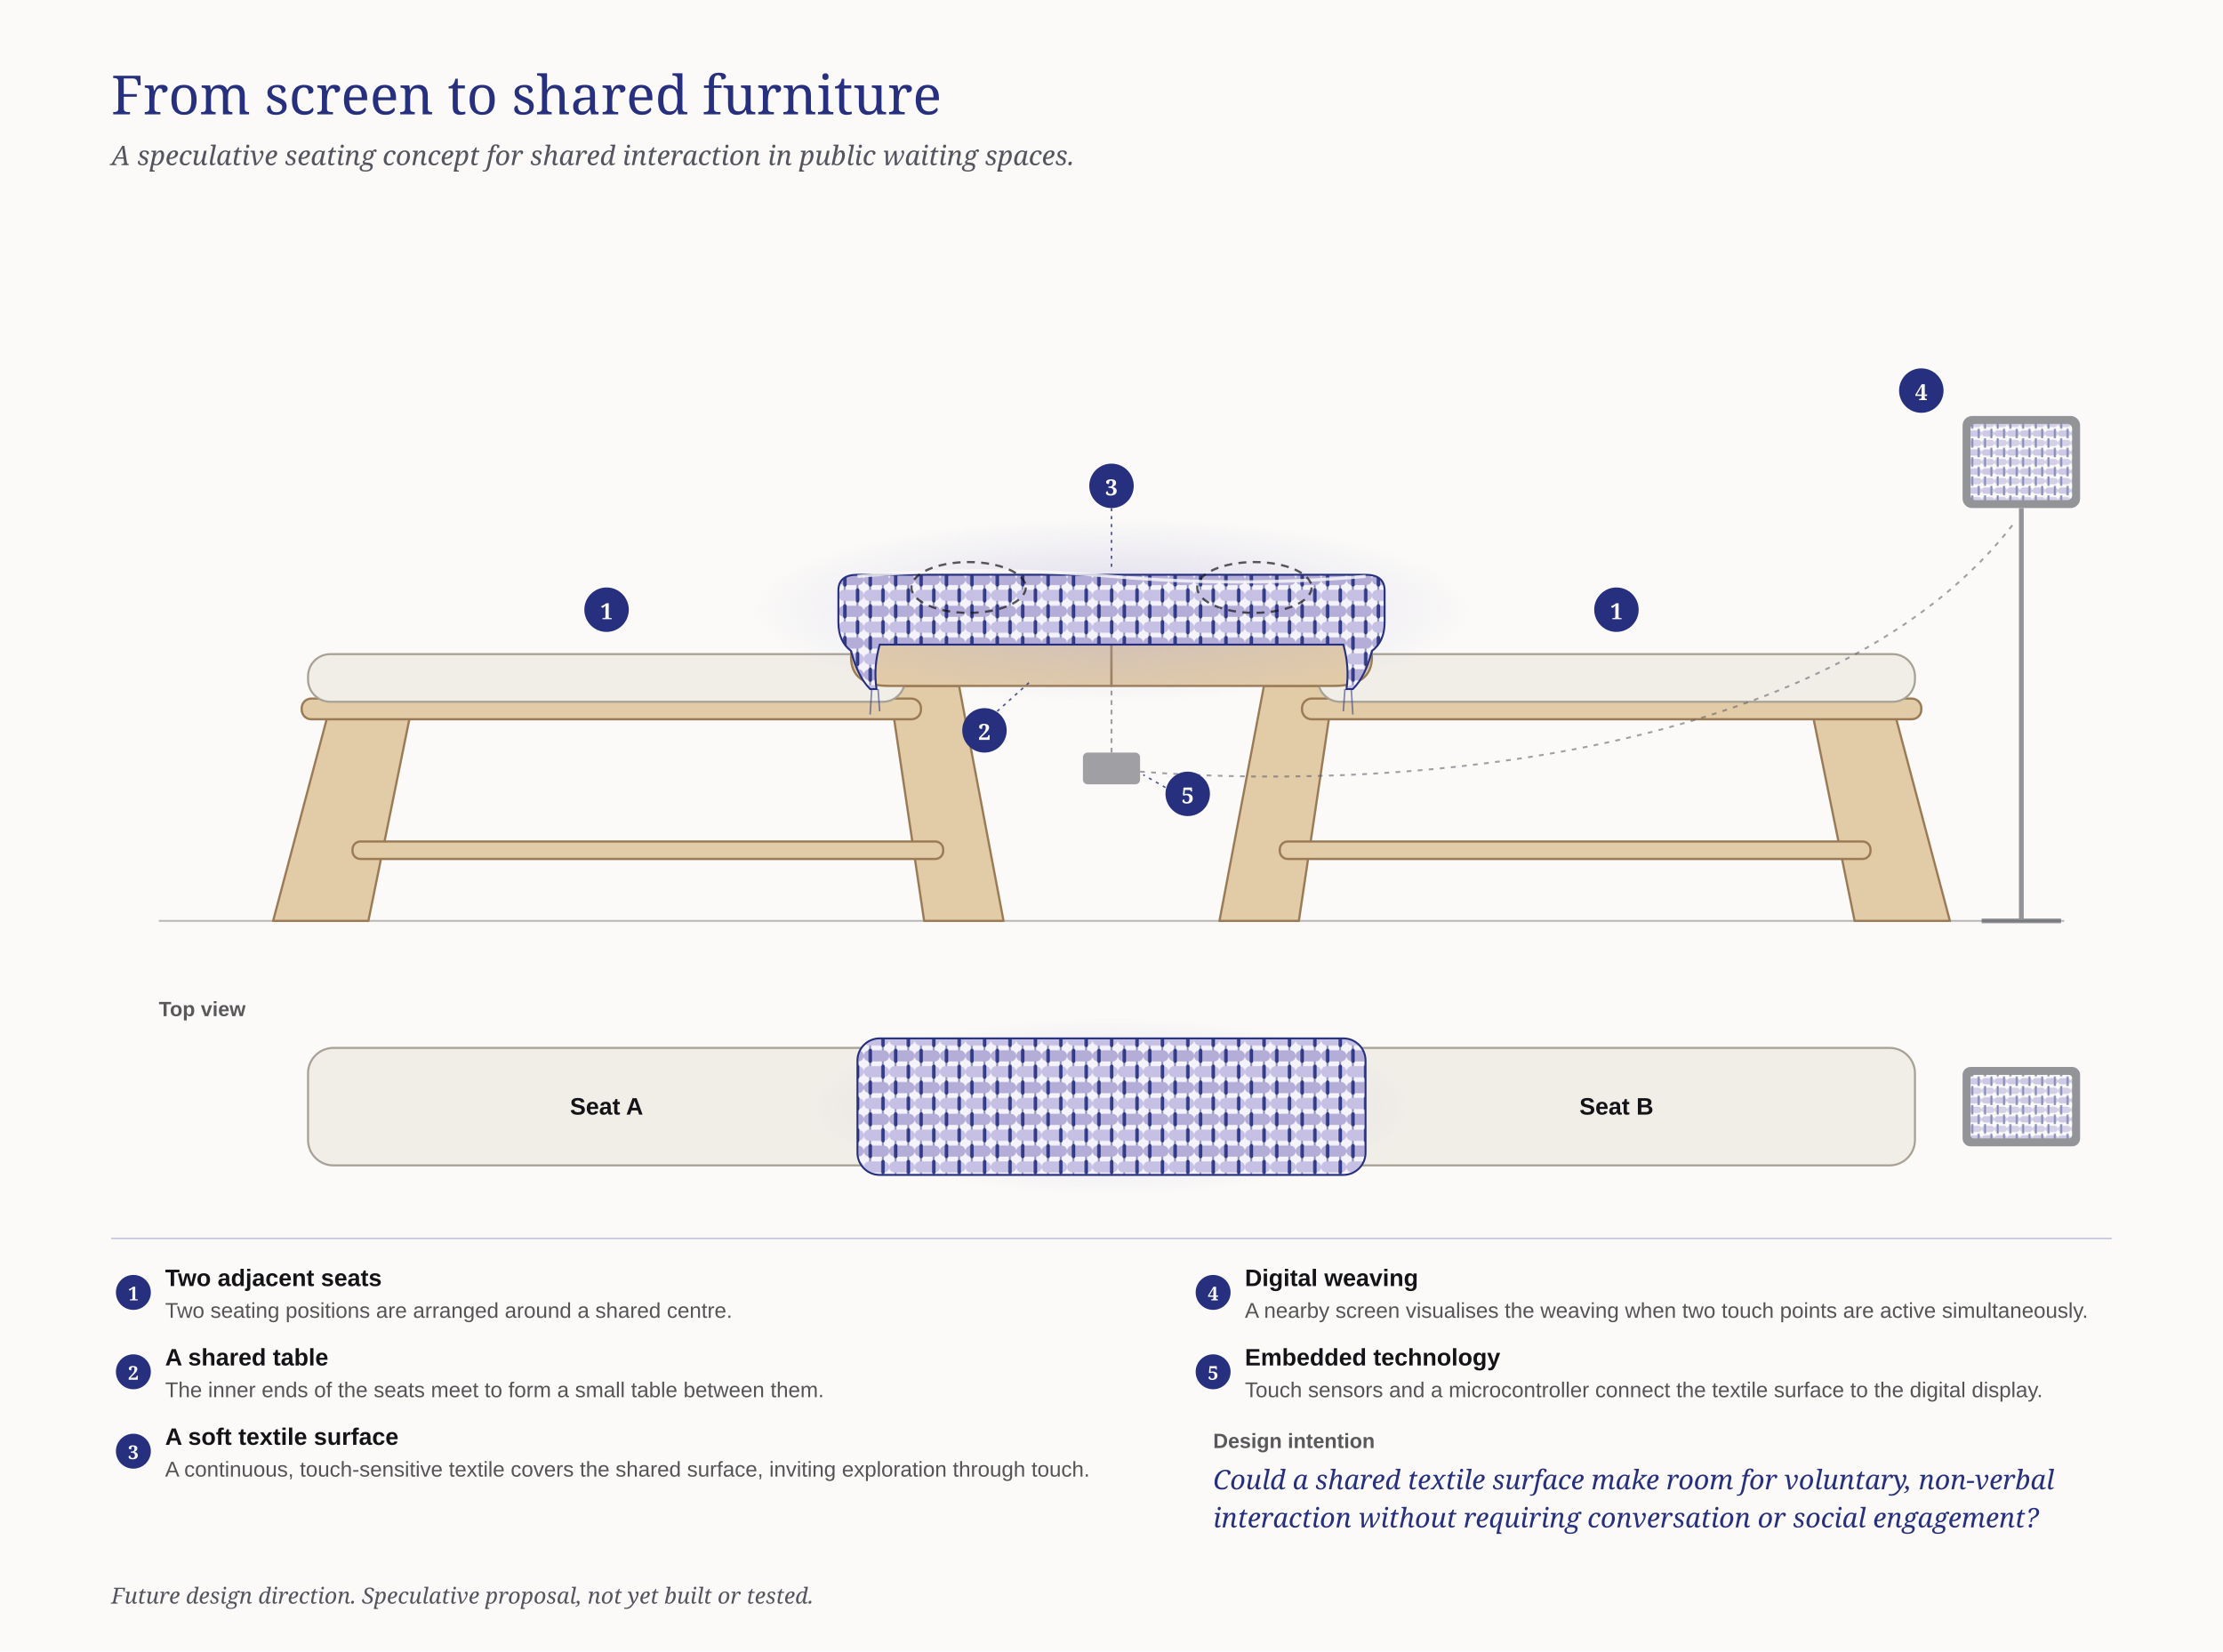
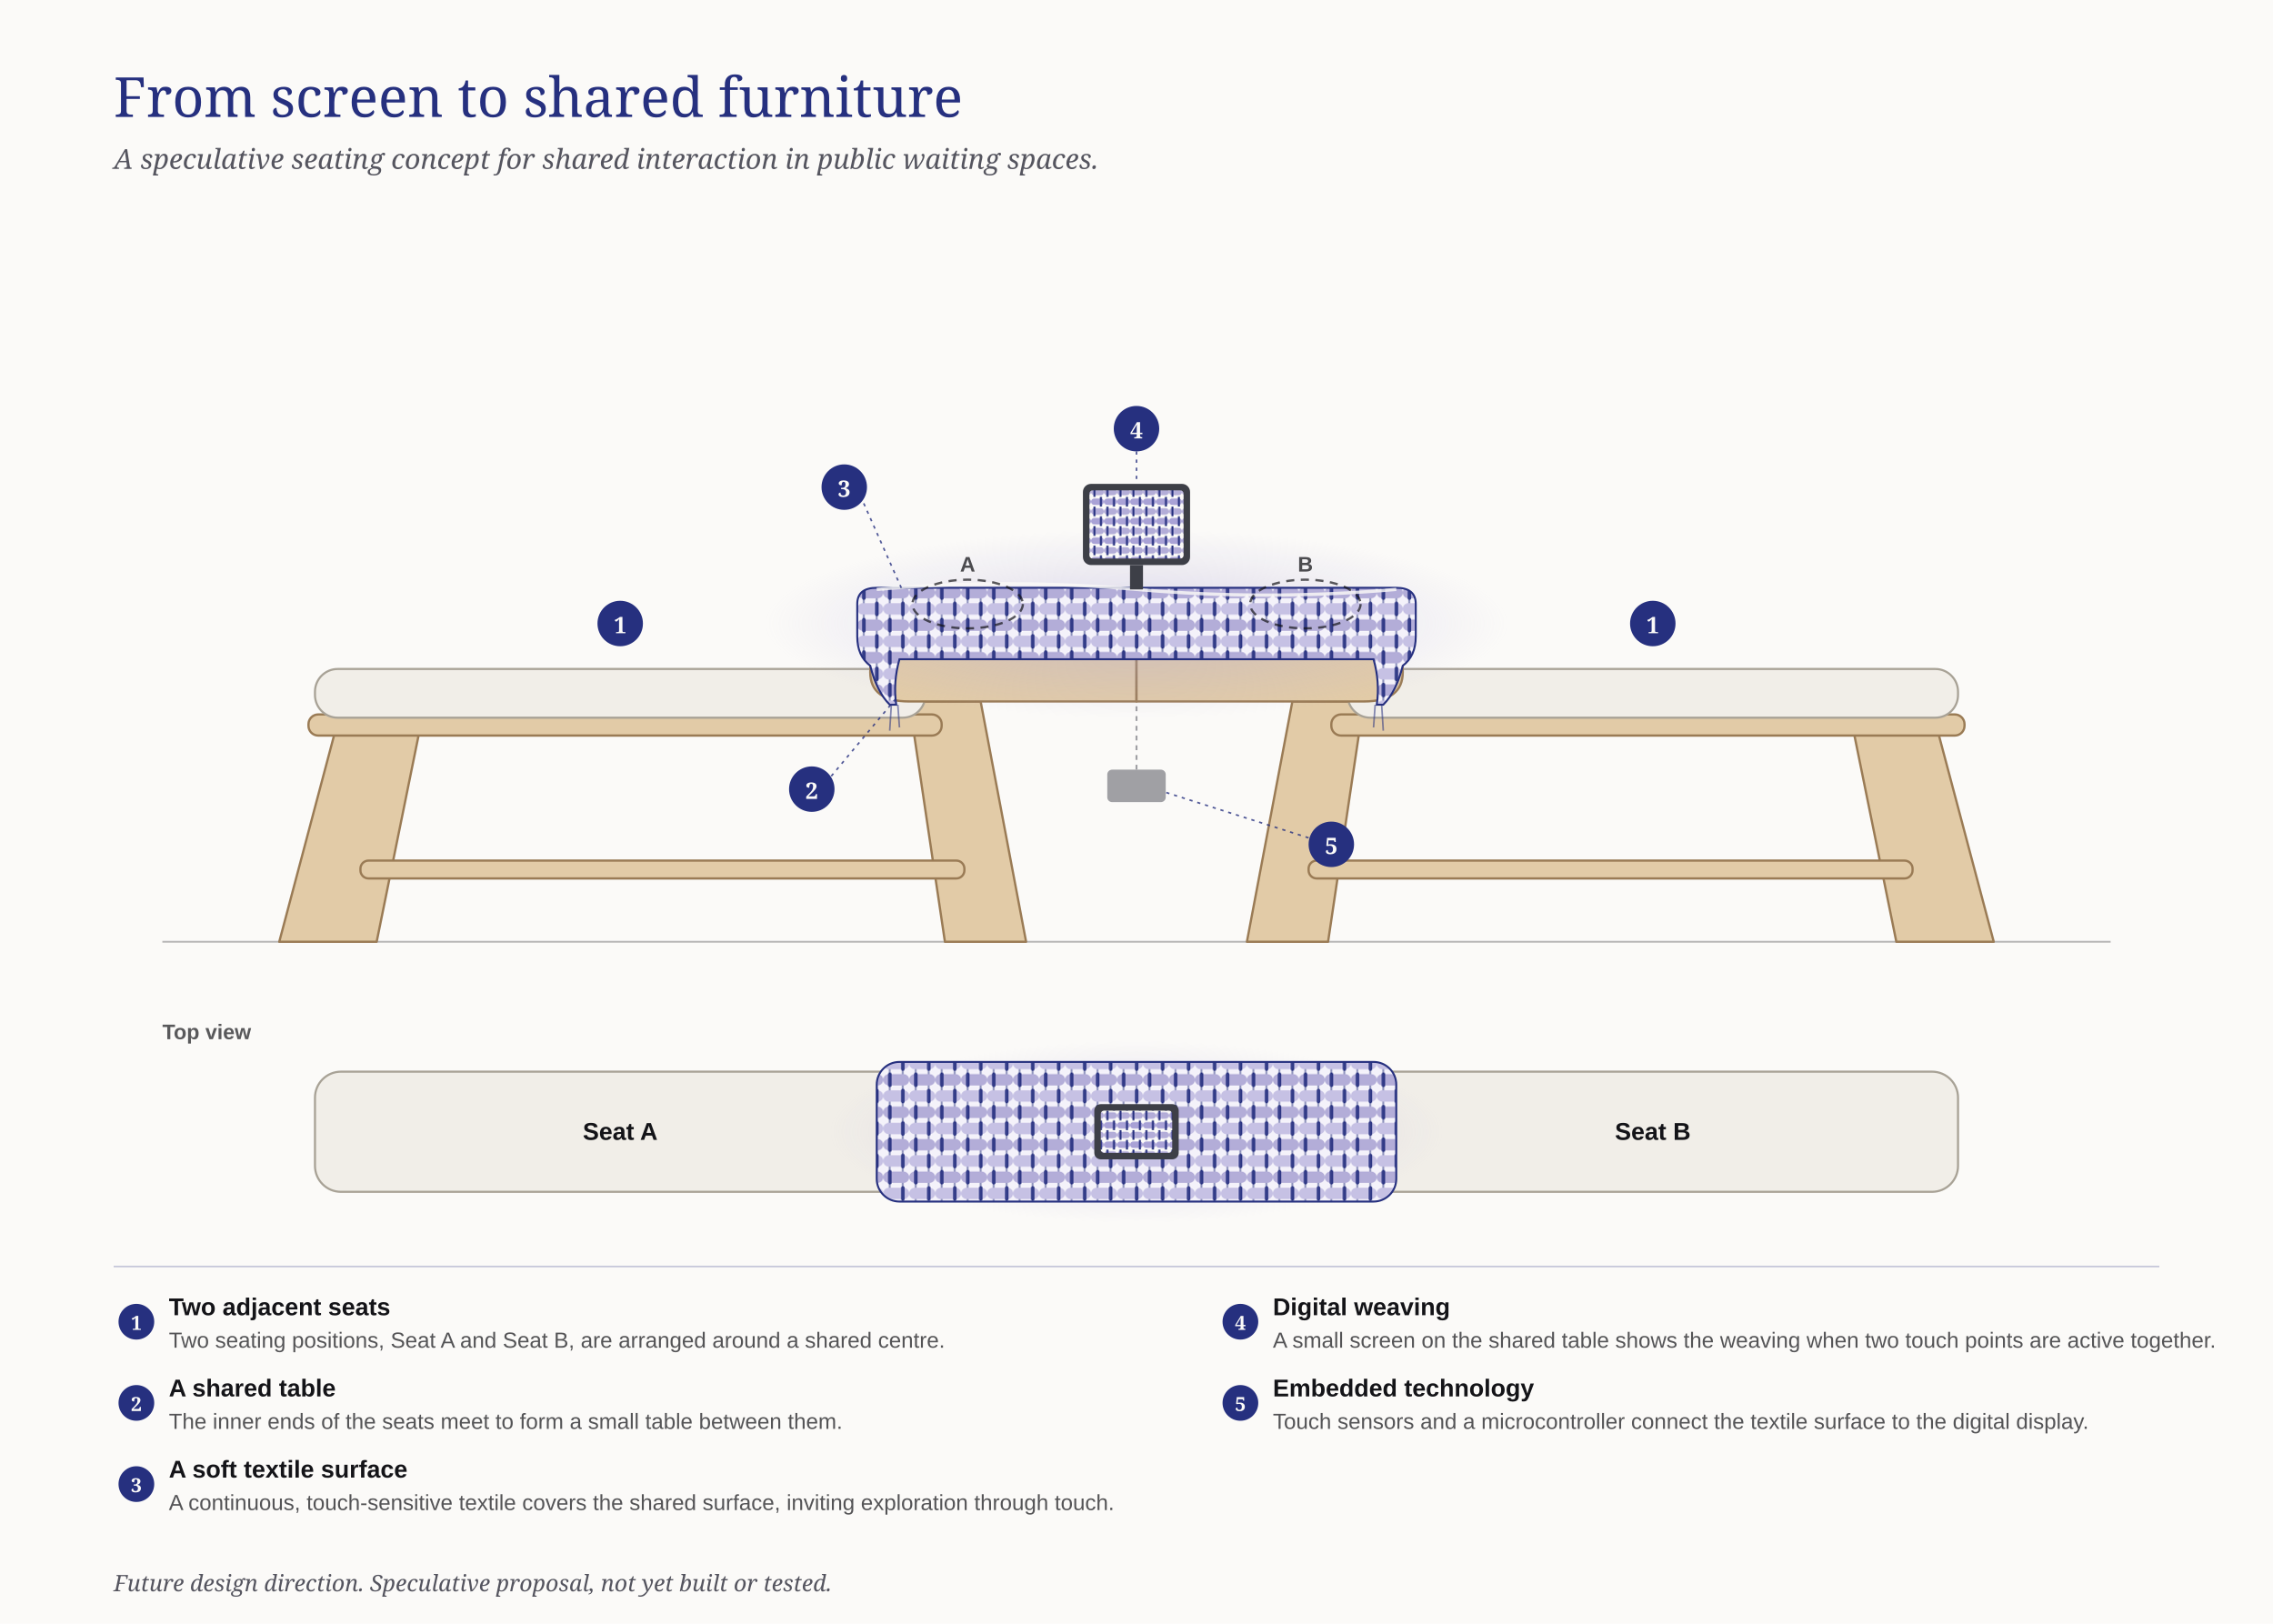
- <svg xmlns="http://www.w3.org/2000/svg" viewBox="0 0 1400 1040" width="1400" height="1040" role="img" aria-labelledby="t d">
+ <svg xmlns="http://www.w3.org/2000/svg" viewBox="0 0 1400 1000" width="1400" height="1000" role="img" aria-labelledby="t d">
  <defs>
    <pattern id="cloth" width="16" height="20" patternUnits="userSpaceOnUse">
      <rect width="16" height="20" fill="#f4f2fa" />
      <line x1="4" y1="0" x2="4" y2="20" stroke="#26307f" stroke-width="1.3" opacity="0.45" />
      <line x1="12" y1="0" x2="12" y2="20" stroke="#26307f" stroke-width="1.3" opacity="0.45" />
      <rect x="0" y="1.5" width="16" height="7" rx="3.5" fill="#b3add8" />
      <rect x="0" y="11.5" width="16" height="7" rx="3.5" fill="#c6c1e4" />
      <rect x="3" y="0.5" width="2.2" height="9" rx="1.1" fill="#26307f" opacity="0.9" />
      <rect x="11" y="10.5" width="2.2" height="9" rx="1.1" fill="#26307f" opacity="0.9" />
    </pattern>
    <pattern id="screenweave" width="8" height="12" patternUnits="userSpaceOnUse">
      <rect width="8" height="12" fill="#fbfaf8" />
      <rect x="0" y="1" width="8" height="4" rx="2" fill="#b3add8" />
      <rect x="0" y="7" width="8" height="4" rx="2" fill="#a9a2d6" />
      <rect x="1.5" y="0" width="1.2" height="6" fill="#26307f" />
      <rect x="5.5" y="6" width="1.2" height="6" fill="#26307f" />
    </pattern>
    <radialGradient id="halo" cx="50%" cy="50%" r="50%">
      <stop offset="0" stop-color="#b3add8" stop-opacity="0.45" />
      <stop offset="1" stop-color="#b3add8" stop-opacity="0" />
    </radialGradient>
    <style>
      .h  { font-family: Literata, Georgia, serif; fill: #26307f; }
      .hi { font-family: Literata, Georgia, serif; font-style: italic; fill: #55555f; }
      .t  { font-family: "Atkinson Hyperlegible Next", Arial, sans-serif; fill: #141418; }
      .s  { font-family: "Atkinson Hyperlegible Next", Arial, sans-serif; fill: #141418; opacity: 0.72; }
      .n  { font-family: Literata, Georgia, serif; fill: #fbfaf8; font-weight: 600; }
      .wood { fill: #e2cba7; stroke: #9a7b55; stroke-width: 1.4; stroke-linejoin: round; }
      .cushion { fill: #f1eee8; stroke: #a8a296; stroke-width: 1.3; }
      .quiet { opacity: 0.55; }
      .lead { fill: none; stroke: #26307f; stroke-width: 1; stroke-dasharray: 2 3; opacity: 0.8; }
    </style>
  </defs>
-   <rect width="1400" height="1040" fill="#fbfaf8" />
+   <rect width="1400" height="1000" fill="#fbfaf8" />
  <text class="h" x="70" y="72" font-size="34" font-weight="500">From screen to shared furniture</text>
  <text class="hi" x="70" y="104" font-size="17">A speculative seating concept for shared interaction in public waiting spaces.</text>
  <line x1="100" y1="580" x2="1300" y2="580" stroke="#141418" stroke-width="1.1" opacity="0.3" />
  <g>
    <path class="wood" d="M206 452 L258 452 L232 580 L172 580 Z" />
    <path class="wood" d="M560 432 L604 432 L632 580 L582 580 Z" />
    <rect class="wood" x="222" y="530" width="372" height="11" rx="5" />
    <rect class="wood" x="190" y="440" width="390" height="13" rx="6" />
    <rect class="cushion" x="194" y="412" width="376" height="30" rx="14" />
    <path class="wood" d="M546 396 H700 V432 H560 Q536 432 536 414 Q536 396 546 396 Z" />
  </g>
  <g>
    <path class="wood" d="M1194 452 L1142 452 L1168 580 L1228 580 Z" />
    <path class="wood" d="M840 432 L796 432 L768 580 L818 580 Z" />
    <rect class="wood" x="806" y="530" width="372" height="11" rx="5" />
    <rect class="wood" x="820" y="440" width="390" height="13" rx="6" />
    <rect class="cushion" x="830" y="412" width="376" height="30" rx="14" />
    <path class="wood" d="M854 396 H700 V432 H840 Q864 432 864 414 Q864 396 854 396 Z" />
  </g>
  <ellipse cx="700" cy="384" rx="230" ry="58" fill="url(#halo)" />
  <path d="M528 372 Q528 362 540 362 H860 Q872 362 872 372 V392 Q872 404 864 410 Q860 426 852 434 L848 434 Q850 420 846 406 H554 Q550 420 552 434 L548 434 Q540 426 536 410 Q528 404 528 392 Z" fill="url(#cloth)" stroke="#26307f" stroke-width="1.2" />
  <path d="M540 363 Q620 356 700 363 T860 363" fill="none" stroke="#fbfaf8" stroke-width="2" opacity="0.8" />
  <g stroke="#26307f" stroke-width="1" opacity="0.55">
    <line x1="549" y1="434" x2="548" y2="450" />
    <line x1="553" y1="434" x2="554" y2="448" />
    <line x1="847" y1="434" x2="846" y2="448" />
    <line x1="851" y1="434" x2="852" y2="450" />
  </g>
  <g fill="none" stroke="#141418" stroke-width="1.4" stroke-dasharray="5 4" opacity="0.7">
-     <ellipse cx="610" cy="370" rx="36" ry="16" />
-     <ellipse cx="790" cy="370" rx="36" ry="16" />
+     <ellipse cx="596" cy="372" rx="34" ry="15" />
+     <ellipse cx="804" cy="372" rx="34" ry="15" />
+   </g>
+   <g>
+     <rect x="667" y="298" width="66" height="50" rx="5" fill="#3d3f47" />
+     <rect x="671" y="302" width="58" height="42" rx="2" fill="url(#screenweave)" />
+     <rect x="696" y="348" width="8" height="15" fill="#3d3f47" />
  </g>
  <g class="quiet">
    <rect x="682" y="474" width="36" height="20" rx="3" fill="#55555f" />
    <path d="M700 474 L700 434" fill="none" stroke="#55555f" stroke-width="1.2" stroke-dasharray="3 3" />
-     <path d="M718 486 C900 500, 1160 470, 1268 330" fill="none" stroke="#55555f" stroke-width="1.2" stroke-dasharray="3 4" />
-     <rect x="1236" y="262" width="74" height="58" rx="6" fill="#3d3f47" />
-     <rect x="1241" y="267" width="64" height="48" rx="3" fill="url(#screenweave)" />
-     <line x1="1273" y1="320" x2="1273" y2="580" stroke="#3d3f47" stroke-width="3" />
-     <line x1="1248" y1="580" x2="1298" y2="580" stroke="#3d3f47" stroke-width="3" />
  </g>
+   <text class="t" x="596" y="352" font-size="13" font-weight="600" text-anchor="middle" opacity="0.75">A</text>
+   <text class="t" x="804" y="352" font-size="13" font-weight="600" text-anchor="middle" opacity="0.75">B</text>
  <g>
    <circle cx="382" cy="384" r="14" fill="#26307f" />
    <text class="n" x="382" y="390" font-size="14" text-anchor="middle">1</text>
    <circle cx="1018" cy="384" r="14" fill="#26307f" />
    <text class="n" x="1018" y="390" font-size="14" text-anchor="middle">1</text>
-     <circle cx="700" cy="470" r="0" />
-     <circle cx="620" cy="460" r="14" fill="#26307f" />
-     <text class="n" x="620" y="466" font-size="14" text-anchor="middle">2</text>
-     <path class="lead" d="M628 448 L648 430" />
-     <circle cx="700" cy="306" r="14" fill="#26307f" />
-     <text class="n" x="700" y="312" font-size="14" text-anchor="middle">3</text>
-     <path class="lead" d="M700 320 L700 360" />
-     <circle cx="1210" cy="246" r="14" fill="#26307f" />
-     <text class="n" x="1210" y="252" font-size="14" text-anchor="middle">4</text>
-     <circle cx="748" cy="500" r="14" fill="#26307f" />
-     <text class="n" x="748" y="506" font-size="14" text-anchor="middle">5</text>
-     <path class="lead" d="M734 496 L720 488" />
+     <circle cx="500" cy="486" r="14" fill="#26307f" />
+     <text class="n" x="500" y="492" font-size="14" text-anchor="middle">2</text>
+     <path class="lead" d="M512 478 L552 430" />
+     <circle cx="520" cy="300" r="14" fill="#26307f" />
+     <text class="n" x="520" y="306" font-size="14" text-anchor="middle">3</text>
+     <path class="lead" d="M532 310 L556 364" />
+     <circle cx="700" cy="264" r="14" fill="#26307f" />
+     <text class="n" x="700" y="270" font-size="14" text-anchor="middle">4</text>
+     <path class="lead" d="M700 278 L700 298" />
+     <circle cx="820" cy="520" r="14" fill="#26307f" />
+     <text class="n" x="820" y="526" font-size="14" text-anchor="middle">5</text>
+     <path class="lead" d="M806 516 L718 488" />
  </g>
  <text class="t" x="100" y="640" font-size="13" font-weight="600" opacity="0.7">Top view</text>
  <rect x="194" y="660" width="376" height="74" rx="16" fill="#f1eee8" stroke="#a8a296" stroke-width="1.3" />
  <rect x="830" y="660" width="376" height="74" rx="16" fill="#f1eee8" stroke="#a8a296" stroke-width="1.3" />
  <ellipse cx="700" cy="697" rx="190" ry="56" fill="url(#halo)" />
  <rect x="540" y="654" width="320" height="86" rx="14" fill="url(#cloth)" stroke="#26307f" stroke-width="1.2" />
  <text class="t" x="382" y="702" font-size="15" text-anchor="middle" font-weight="600">Seat A</text>
  <text class="t" x="1018" y="702" font-size="15" text-anchor="middle" font-weight="600">Seat B</text>
-   <g class="quiet">
-     <rect x="1236" y="672" width="74" height="50" rx="5" fill="#3d3f47" />
-     <rect x="1241" y="677" width="64" height="40" rx="2" fill="url(#screenweave)" />
-   </g>
+   <rect x="674" y="680" width="52" height="34" rx="4" fill="#3d3f47" />
+   <rect x="678" y="684" width="44" height="26" rx="2" fill="url(#screenweave)" />
  <line x1="70" y1="780" x2="1330" y2="780" stroke="#26307f" stroke-width="1" opacity="0.25" />
  <g>
    <circle cx="84" cy="814" r="11" fill="#26307f" />
    <text class="n" x="84" y="819" font-size="12" text-anchor="middle">1</text>
    <text class="t" x="104" y="810" font-size="15" font-weight="600">Two adjacent seats</text>
-     <text class="s" x="104" y="830" font-size="13.5">Two seating positions are arranged around a shared centre.</text>
+     <text class="s" x="104" y="830" font-size="13.5">Two seating positions, Seat A and Seat B, are arranged around a shared centre.</text>
    <circle cx="84" cy="864" r="11" fill="#26307f" />
    <text class="n" x="84" y="869" font-size="12" text-anchor="middle">2</text>
    <text class="t" x="104" y="860" font-size="15" font-weight="600">A shared table</text>
    <text class="s" x="104" y="880" font-size="13.5">The inner ends of the seats meet to form a small table between them.</text>
    <circle cx="84" cy="914" r="11" fill="#26307f" />
    <text class="n" x="84" y="919" font-size="12" text-anchor="middle">3</text>
    <text class="t" x="104" y="910" font-size="15" font-weight="600">A soft textile surface</text>
    <text class="s" x="104" y="930" font-size="13.5">A continuous, touch-sensitive textile covers the shared surface, inviting exploration through touch.</text>
    <circle cx="764" cy="814" r="11" fill="#26307f" />
    <text class="n" x="764" y="819" font-size="12" text-anchor="middle">4</text>
    <text class="t" x="784" y="810" font-size="15" font-weight="600">Digital weaving</text>
-     <text class="s" x="784" y="830" font-size="13.5">A nearby screen visualises the weaving when two touch points are active simultaneously.</text>
+     <text class="s" x="784" y="830" font-size="13.5">A small screen on the shared table shows the weaving when two touch points are active together.</text>
    <circle cx="764" cy="864" r="11" fill="#26307f" />
    <text class="n" x="764" y="869" font-size="12" text-anchor="middle">5</text>
    <text class="t" x="784" y="860" font-size="15" font-weight="600">Embedded technology</text>
    <text class="s" x="784" y="880" font-size="13.5">Touch sensors and a microcontroller connect the textile surface to the digital display.</text>
  </g>
-   <text class="t" x="764" y="912" font-size="13" font-weight="600" opacity="0.7">Design intention</text>
-   <text class="h" x="764" y="938" font-size="17" font-style="italic">Could a shared textile surface make room for voluntary, non-verbal</text>
-   <text class="h" x="764" y="962" font-size="17" font-style="italic">interaction without requiring conversation or social engagement?</text>
-   <text class="hi" x="70" y="1010" font-size="14">Future design direction. Speculative proposal, not yet built or tested.</text>
+   <text class="hi" x="70" y="980" font-size="14">Future design direction. Speculative proposal, not yet built or tested.</text>
</svg>
